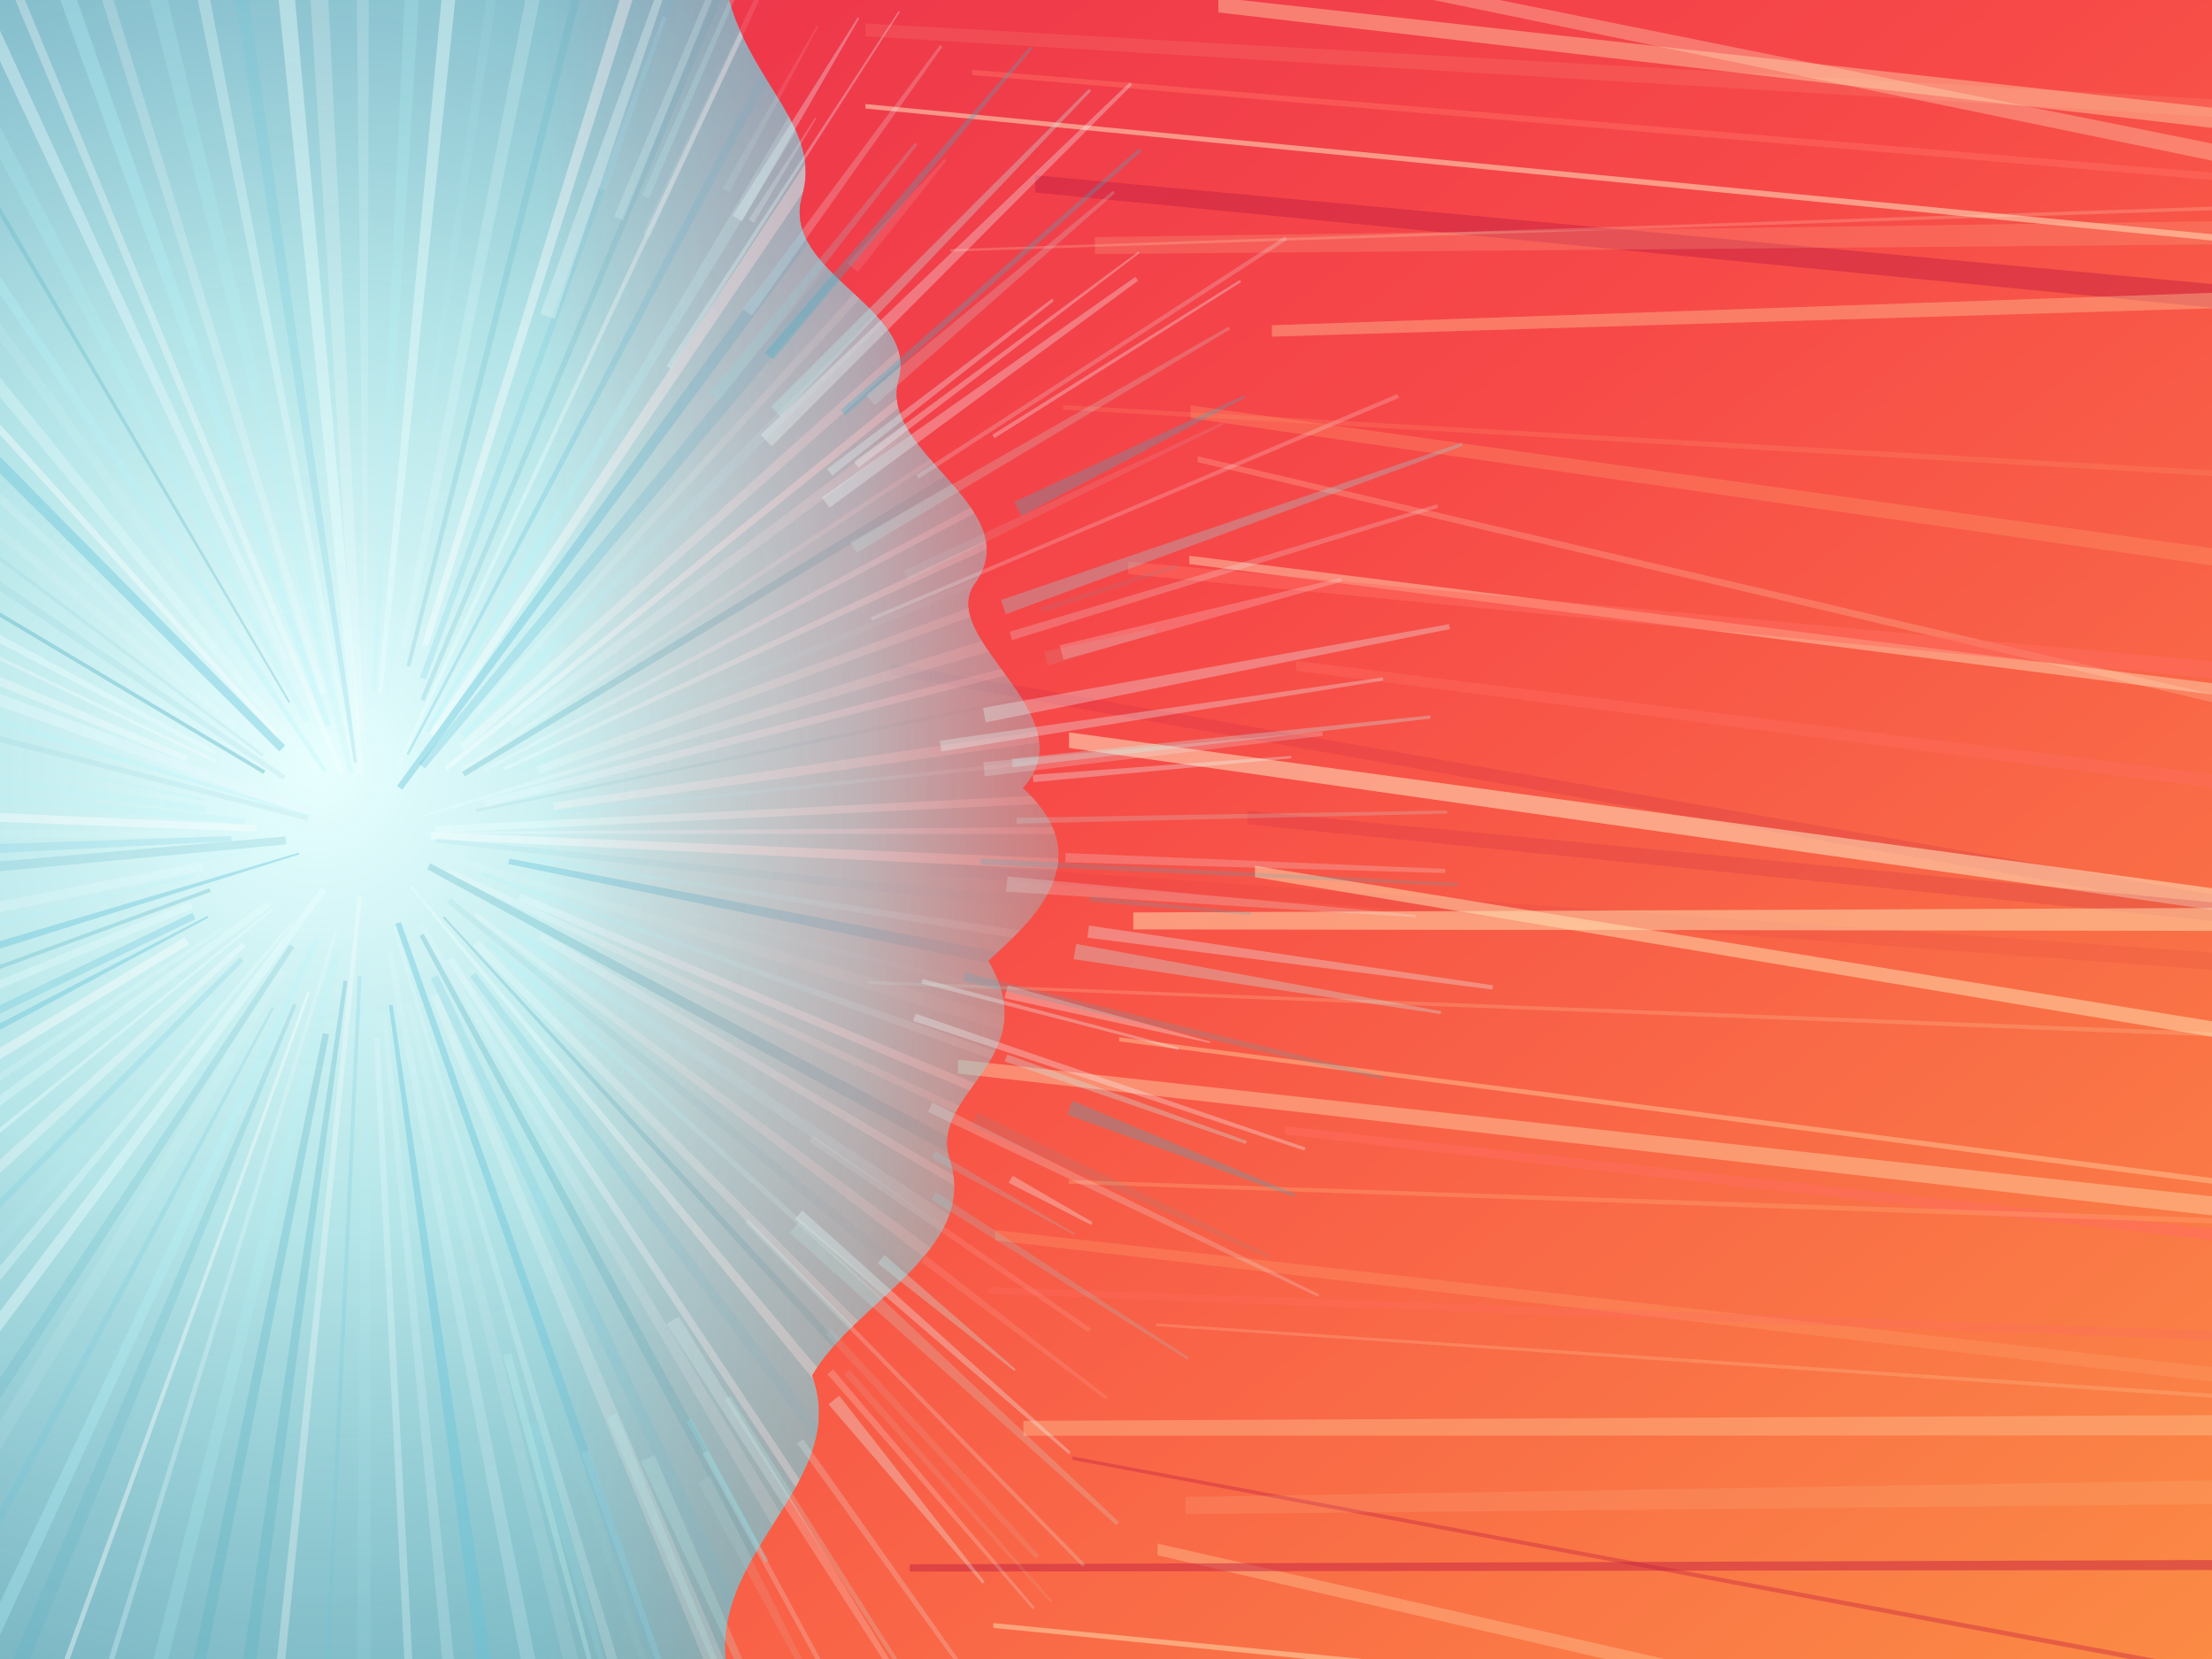
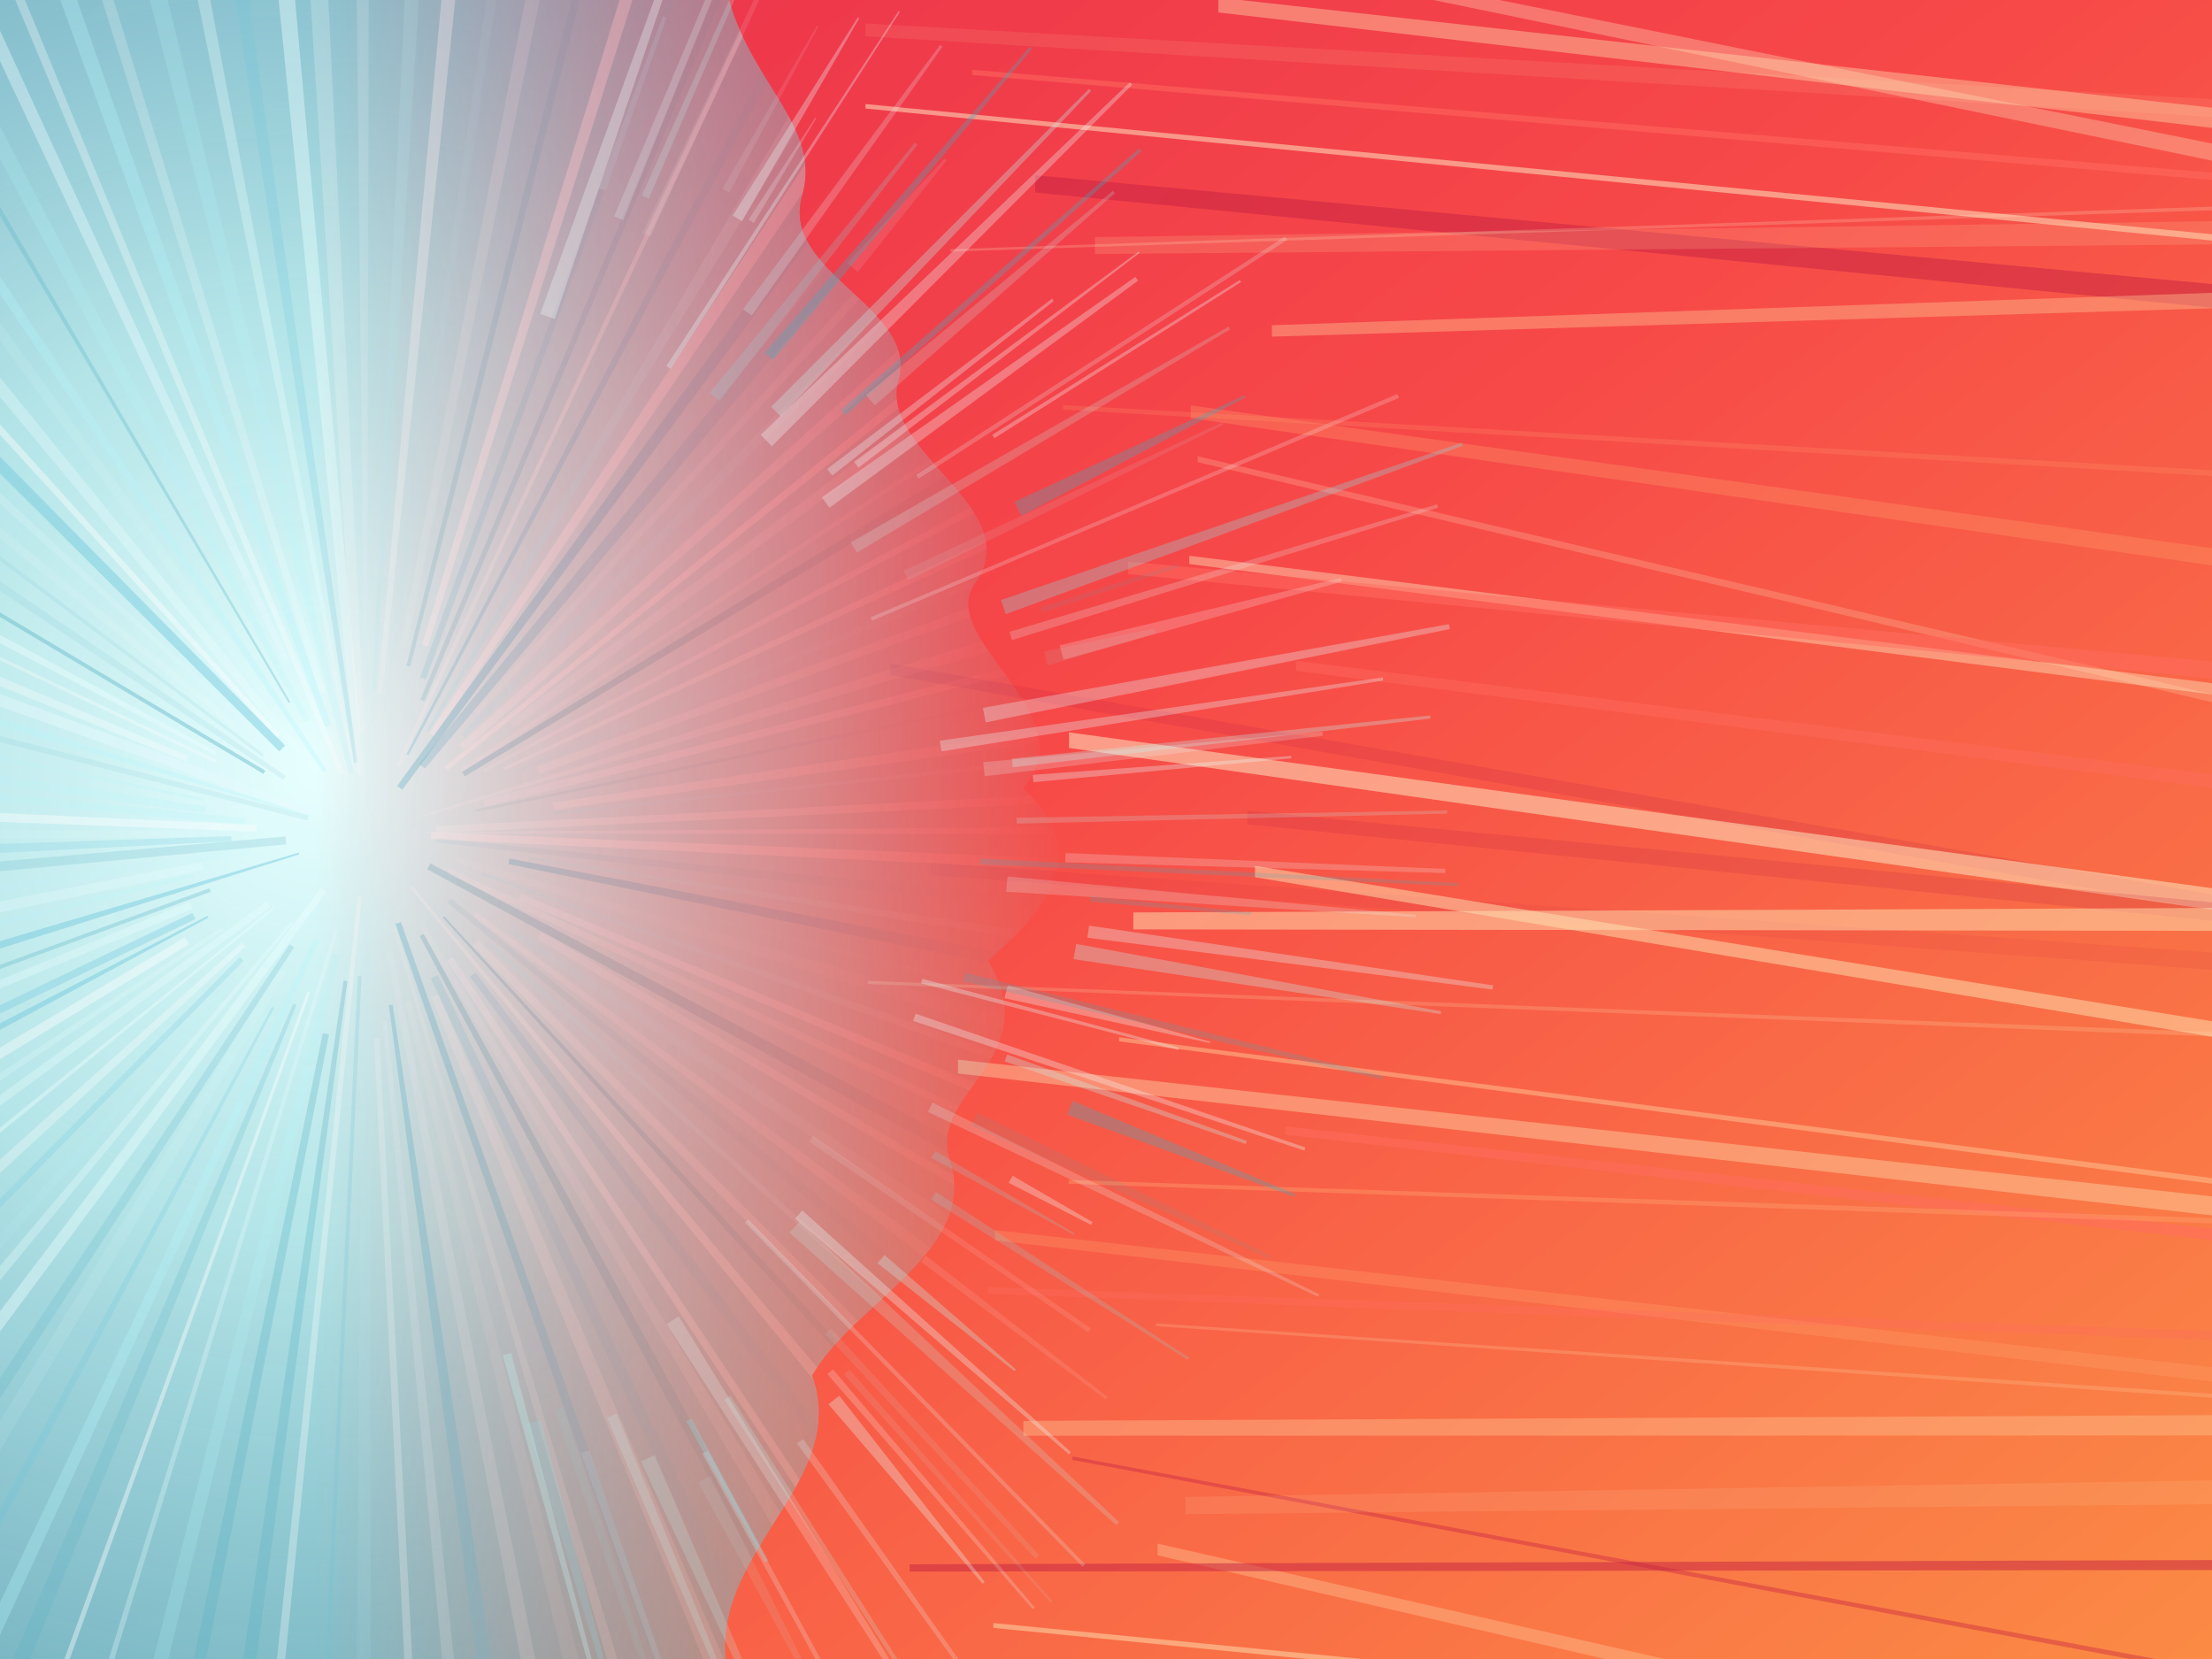
<svg xmlns="http://www.w3.org/2000/svg" width="640" height="480" viewBox="0 0 640 480" aria-hidden="true" role="presentation">
  <defs>
    <linearGradient id="heat" x1="0" y1="0" x2="1" y2="1">
      <stop stop-color="#e92e4d" />
      <stop offset=".46" stop-color="#f74948" />
      <stop offset="1" stop-color="#fb8b45" />
    </linearGradient>
    <radialGradient id="cyanWash" gradientUnits="userSpaceOnUse" cx="92" cy="226" fx="92" fy="222" r="395">
      <stop offset="0" stop-color="#e8ffff" stop-opacity="1" />
      <stop offset=".34" stop-color="#b1ebee" stop-opacity=".96" />
      <stop offset=".7" stop-color="#69c4d4" stop-opacity=".88" />
      <stop offset="1" stop-color="#46b1c6" stop-opacity="0" />
    </radialGradient>
    <linearGradient id="edgeFade" gradientUnits="userSpaceOnUse" x1="0" y1="0" x2="365" y2="0">
      <stop offset="0" stop-color="#ffffff" />
-       <stop offset=".43" stop-color="#ffffff" />
-       <stop offset=".68" stop-color="#b7b7b7" />
+       <stop offset=".25" stop-color="#ffffff" />
+       <stop offset=".65" stop-color="#666666" />
+       <stop offset=".85" stop-color="#000000" />
      <stop offset="1" stop-color="#000000" />
    </linearGradient>
    <mask id="aquaFade" maskUnits="userSpaceOnUse" x="0" y="0" width="640" height="480">
      <rect width="640" height="480" fill="url(#edgeFade)" />
    </mask>
    <clipPath id="aquaClip">
      <path d="M0 0 H211 C218 25 238 37 232 57 C226 79 266 89 260 110 C254 131 298 147 282 169 C271 185 315 207 296 228 C319 249 298 267 286 278 C303 307 268 316 275 336 C283 362 247 377 235 398 C246 428 207 448 210 480 H0Z" />
    </clipPath>
  </defs>
  <rect width="640" height="480" fill="url(#heat)" />
  <g id="warm-speedlines">
    <polygon points="265.5,-56.3 690,-17.1 690,-14.6 265.5,-54.5" fill="#ffc594" opacity="0.4" />
    <polygon points="354.5,-50.6 690,-5.6 690,-2.2 354.5,-48.3" fill="#ff6b60" opacity="0.4" />
    <polygon points="367.7,-37.2 690,-16.6 690,-11.2 367.7,-33.4" fill="#fff0c8" opacity="0.2" />
    <polygon points="363.3,-14.2 690,51.6 690,56.8 363.3,-10.6" fill="#fff0c8" opacity="0.3" />
    <polygon points="352.5,-0.7 690,36.7 690,42.8 352.5,3.6" fill="#ffe1b1" opacity="0.4" />
    <polygon points="250.4,6.8 690,31.5 690,36.8 250.4,10.5" fill="#ffe1b1" opacity="0.1" />
    <polygon points="281.3,20.2 690,54.1 690,56.3 281.3,21.7" fill="#ff6b60" opacity="0.5" />
    <polygon points="250.4,30.1 690,72.6 690,74.5 250.4,31.4" fill="#fff0c8" opacity="0.5" />
    <polygon points="299.5,50.7 690,86.8 690,93.9 299.5,55.7" fill="#c52142" opacity="0.5" />
    <polygon points="316.8,68.6 690,63.3 690,70.3 316.8,73.5" fill="#ffc594" opacity="0.2" />
    <polygon points="274.9,72.1 690,58.1 690,59.2 274.9,72.8" fill="#fff0c8" opacity="0.2" />
    <polygon points="368.0,94.1 690,83.0 690,87.7 368.0,97.4" fill="#ffc594" opacity="0.4" />
    <polygon points="307.6,117.2 690,138.9 690,140.6 307.6,118.5" fill="#ffa06d" opacity="0.2" />
    <polygon points="344.5,117.3 690,165.6 690,170.8 344.5,121.0" fill="#ffa06d" opacity="0.3" />
    <polygon points="346.5,132.0 690,212.6 690,215.0 346.5,133.7" fill="#fff0c8" opacity="0.2" />
    <polygon points="344.1,160.8 690,203.9 690,207.3 344.1,163.2" fill="#fff0c8" opacity="0.4" />
    <polygon points="326.4,162.5 690,196.0 690,201.1 326.4,166.1" fill="#ff6b60" opacity="0.5" />
    <polygon points="375.0,191.2 690,230.2 690,234.3 375.0,194.1" fill="#ff6b60" opacity="0.4" />
    <polygon points="257.6,192.0 690,267.5 690,272.2 257.6,195.3" fill="#c52142" opacity="0.2" />
    <polygon points="309.3,211.9 690,263.8 690,270.3 309.3,216.4" fill="#fff0c8" opacity="0.5" />
    <polygon points="360.9,234.6 690,265.8 690,271.4 360.9,238.5" fill="#c52142" opacity="0.2" />
    <polygon points="269.3,249.6 690,279.1 690,284.3 269.3,253.2" fill="#c52142" opacity="0.1" />
    <polygon points="363.1,250.5 690,303.6 690,308.3 363.1,253.8" fill="#ffe1b1" opacity="0.5" />
    <polygon points="327.9,264.0 690,262.5 690,269.4 327.9,268.9" fill="#ffe1b1" opacity="0.5" />
    <polygon points="251.1,283.8 690,300.5 690,301.8 251.1,284.7" fill="#ffe1b1" opacity="0.2" />
    <polygon points="323.8,300.1 690,347.3 690,349.0 323.8,301.3" fill="#ffc594" opacity="0.5" />
    <polygon points="277.2,306.6 690,351.6 690,357.3 277.2,310.6" fill="#ffe1b1" opacity="0.4" />
    <polygon points="371.9,325.9 690,361.0 690,364.5 371.9,328.3" fill="#ff6b60" opacity="0.5" />
    <polygon points="309.2,341.4 690,354.1 690,355.7 309.2,342.5" fill="#ffa06d" opacity="0.4" />
    <polygon points="287.9,355.9 690,401.2 690,405.5 287.9,358.9" fill="#ffa06d" opacity="0.3" />
    <polygon points="285.9,372.4 690,386.9 690,389.7 285.9,374.3" fill="#ff6b60" opacity="0.3" />
    <polygon points="334.5,382.9 690,406.6 690,407.8 334.5,383.7" fill="#ffe1b1" opacity="0.2" />
    <polygon points="296.1,411.1 690,409.2 690,415.3 296.1,415.4" fill="#ffc594" opacity="0.4" />
    <polygon points="310.3,421.4 690,492.4 690,493.9 310.3,422.4" fill="#c52142" opacity="0.4" />
    <polygon points="343.0,433.1 690,427.5 690,434.7 343.0,438.1" fill="#fff0c8" opacity="0.1" />
    <polygon points="334.9,446.6 690,527.4 690,532.3 334.9,450.0" fill="#ffc594" opacity="0.4" />
    <polygon points="263.2,452.6 690,451.2 690,454.2 263.2,454.7" fill="#c52142" opacity="0.5" />
    <polygon points="287.4,469.6 690,508.8 690,510.9 287.4,471.0" fill="#ffe1b1" opacity="0.5" />
    <polygon points="302.5,497.9 690,579.1 690,584.1 302.5,501.3" fill="#ff6b60" opacity="0.3" />
    <polygon points="307.0,505.2 690,535.6 690,541.4 307.0,509.3" fill="#fff0c8" opacity="0.3" />
    <polygon points="363.7,527.0 690,562.0 690,563.8 363.7,528.3" fill="#ff6b60" opacity="0.2" />
    <polygon points="258.6,538.0 690,550.9 690,556.8 258.6,542.0" fill="#ff6b60" opacity="0.4" />
  </g>
  <g id="aqua-center" clip-path="url(#aquaClip)" mask="url(#aquaFade)">
    <rect width="640" height="480" fill="url(#cyanWash)" />
    <g id="burst">
      <polygon class="cyan-ray" points="123.2,241.2 756.0,241.6 756.0,235.9 123.2,240.7" fill="#e8fafe" opacity="0.4" />
      <polygon class="cyan-ray" points="124.6,242.8 755.2,273.1 755.5,267.1 124.7,240.8" fill="#ffffff" opacity="0.4" />
      <polygon class="cyan-ray" points="126.2,243.8 752.1,312.6 752.9,304.7 126.3,242.5" fill="#65c4da" opacity="0.1" />
      <polygon class="cyan-ray" points="153.0,248.6 747.6,345.1 748.9,336.7 153.0,248.0" fill="#b4f4fa" opacity="0.4" />
      <polygon class="cyan-ray" points="147.1,250.0 742.5,373.0 744.6,362.5 147.4,248.4" fill="#65c4da" opacity="0.4" />
      <polygon class="cyan-ray" points="141.3,250.2 736.0,401.1 737.2,396.3 141.5,249.5" fill="#b4f4fa" opacity="0.1" />
      <polygon class="cyan-ray" points="131.6,249.6 727.3,432.1 730.4,421.7 132.1,247.9" fill="#e8fafe" opacity="0.1" />
      <polygon class="cyan-ray" points="139.2,253.1 717.3,461.9 720.0,454.3 139.4,252.5" fill="#b4f4fa" opacity="0.4" />
      <polygon class="cyan-ray" points="149.9,260.5 704.7,494.1 706.3,490.3 150.7,258.6" fill="#e8fafe" opacity="0.4" />
      <polygon class="cyan-ray" points="129.2,252.8 694.2,517.6 695.6,514.6 129.9,251.2" fill="#ffffff" opacity="0.2" />
      <polygon class="cyan-ray" points="123.6,251.5 676.7,552.3 681.4,543.4 124.5,249.8" fill="#56b1c4" opacity="0.3" />
      <polygon class="cyan-ray" points="155.6,271.7 664.7,573.1 666.2,570.6 156.7,269.7" fill="#e8fafe" opacity="0.3" />
      <polygon class="cyan-ray" points="147.0,269.7 644.0,605.8 648.5,599.0 148.2,267.9" fill="#b4f4fa" opacity="0.3" />
      <polygon class="cyan-ray" points="137.1,265.1 624.0,633.7 629.2,626.7 137.9,264.0" fill="#ffffff" opacity="0.2" />
      <polygon class="cyan-ray" points="129.4,261.2 607.6,654.4 611.4,649.7 130.4,259.9" fill="#56b1c4" opacity="0.1" />
      <polygon class="cyan-ray" points="141.6,273.9 588.4,676.6 590.3,674.5 142.5,272.9" fill="#b4f4fa" opacity="0.4" />
      <polygon class="cyan-ray" points="136.8,273.6 563.1,703.2 565.7,700.5 138.4,272.0" fill="#edffff" opacity="0.3" />
      <polygon class="cyan-ray" points="128.1,265.5 542.7,722.5 547.6,718.0 128.5,265.1" fill="#56b1c4" opacity="0.3" />
      <polygon class="cyan-ray" points="118.6,256.7 517.9,743.9 524.7,738.2 119.1,256.2" fill="#edffff" opacity="0.4" />
      <polygon class="cyan-ray" points="136.0,282.6 493.5,762.9 499.1,758.7 137.6,281.4" fill="#65c4da" opacity="0.2" />
      <polygon class="cyan-ray" points="129.3,278.0 464.1,783.5 466.3,782.0 131.0,276.9" fill="#e8fafe" opacity="0.4" />
      <polygon class="cyan-ray" points="120.9,267.4 435.6,801.2 443.1,796.8 122.2,266.6" fill="#e8fafe" opacity="0.2" />
      <polygon class="cyan-ray" points="121.4,270.8 411.9,814.5 419.0,810.7 122.6,270.2" fill="#56b1c4" opacity="0.3" />
      <polygon class="cyan-ray" points="124.6,283.0 380.6,830.2 387.3,827.0 126.7,282.1" fill="#65c4da" opacity="0.2" />
      <polygon class="cyan-ray" points="124.8,288.5 352.4,842.5 363.1,838.0 126.8,287.7" fill="#ffffff" opacity="0.2" />
      <polygon class="cyan-ray" points="114.4,267.3 319.2,855.0 324.4,853.2 116.0,266.8" fill="#65c4da" opacity="0.4" />
      <polygon class="cyan-ray" points="113.8,268.6 288.2,865.0 294.6,863.0 114.5,268.3" fill="#edffff" opacity="0.2" />
      <polygon class="cyan-ray" points="117.3,290.0 257.2,873.2 266.9,870.8 118.9,289.7" fill="#ffffff" opacity="0.1" />
      <polygon class="cyan-ray" points="111.9,275.4 226.4,879.8 235.2,878.0 113.5,275.1" fill="#e8fafe" opacity="0.2" />
      <polygon class="cyan-ray" points="112.5,290.8 192.2,885.3 202.9,883.8 113.6,290.7" fill="#65c4da" opacity="0.4" />
      <polygon class="cyan-ray" points="110.7,295.3 166.0,888.2 173.9,887.5 112.0,295.1" fill="#e8fafe" opacity="0.2" />
      <polygon class="cyan-ray" points="108.2,300.3 137.0,890.3 140.9,890.1 109.8,300.3" fill="#e8fafe" opacity="0.3" />
      <polygon class="cyan-ray" points="104.9,264.5 100.1,891.0 107.8,891.0 107.0,264.5" fill="#b4f4fa" opacity="0.1" />
      <polygon class="cyan-ray" points="103.5,282.4 74.9,890.3 76.3,890.3 104.6,282.4" fill="#65c4da" opacity="0.2" />
      <polygon class="cyan-ray" points="103.5,259.4 37.0,887.3 41.6,887.8 104.7,259.5" fill="#ffffff" opacity="0.3" />
      <polygon class="cyan-ray" points="99.4,283.7 10.6,884.0 19.8,885.3 100.5,283.9" fill="#56b1c4" opacity="0.3" />
      <polygon class="cyan-ray" points="93.4,298.9 -25.8,877.5 -18.8,878.9 95.2,299.3" fill="#56b1c4" opacity="0.3" />
      <polygon class="cyan-ray" points="96.1,275.9 -54.5,870.9 -47.1,872.7 98.4,276.4" fill="#b4f4fa" opacity="0.2" />
      <polygon class="cyan-ray" points="96.8,269.1 -86.8,861.7 -84.4,862.5 97.8,269.4" fill="#e8fafe" opacity="0.3" />
      <polygon class="cyan-ray" points="88.9,286.9 -116.6,851.7 -114.2,852.6 89.7,287.2" fill="#ffffff" opacity="0.4" />
      <polygon class="cyan-ray" points="84.8,290.4 -149.6,838.6 -139.2,843.0 85.8,290.8" fill="#56b1c4" opacity="0.2" />
      <polygon class="cyan-ray" points="90.9,271.5 -172.5,828.3 -165.0,831.8 92.4,272.2" fill="#b4f4fa" opacity="0.3" />
      <polygon class="cyan-ray" points="78.7,291.3 -203.8,812.5 -197.9,815.6 79.3,291.7" fill="#65c4da" opacity="0.2" />
      <polygon class="cyan-ray" points="80.9,280.1 -236.2,793.7 -227.3,799.1 82.8,281.3" fill="#edffff" opacity="0.1" />
      <polygon class="cyan-ray" points="83.8,273.2 -255.4,781.3 -248.6,785.8 85.1,274.1" fill="#56b1c4" opacity="0.2" />
      <polygon class="cyan-ray" points="92.9,256.8 -287.3,758.5 -280.8,763.4 94.5,258.0" fill="#edffff" opacity="0.4" />
      <polygon class="cyan-ray" points="84.3,266.5 -313.6,737.5 -306.3,743.6 84.9,267.0" fill="#edffff" opacity="0.3" />
      <polygon class="cyan-ray" points="66.5,284.2 -332.1,721.2 -323.8,728.7 67.3,285.0" fill="#b4f4fa" opacity="0.1" />
      <polygon class="cyan-ray" points="69.4,276.9 -352.6,701.7 -350.0,704.2 70.5,278.0" fill="#65c4da" opacity="0.2" />
      <polygon class="cyan-ray" points="70.0,272.7 -378.3,674.6 -371.4,682.1 71.1,273.8" fill="#ffffff" opacity="0.3" />
      <polygon class="cyan-ray" points="78.8,262.7 -400.0,648.9 -397.3,652.3 79.2,263.1" fill="#edffff" opacity="0.4" />
      <polygon class="cyan-ray" points="77.2,260.8 -420.4,622.3 -417.3,626.6 78.3,262.4" fill="#edffff" opacity="0.3" />
      <polygon class="cyan-ray" points="64.1,268.3 -437.2,598.0 -432.9,604.4 64.7,269.1" fill="#edffff" opacity="0.2" />
      <polygon class="cyan-ray" points="53.5,271.2 -452.7,573.2 -449.1,579.3 54.7,273.2" fill="#ffffff" opacity="0.4" />
      <polygon class="cyan-ray" points="60.0,265.0 -471.2,539.9 -466.3,549.1 60.3,265.5" fill="#65c4da" opacity="0.4" />
      <polygon class="cyan-ray" points="55.7,264.1 -480.4,521.4 -478.7,524.9 56.6,265.9" fill="#65c4da" opacity="0.3" />
      <polygon class="cyan-ray" points="54.9,260.9 -495.4,487.7 -494.1,490.7 55.8,262.9" fill="#edffff" opacity="0.3" />
      <polygon class="cyan-ray" points="60.6,257.0 -504.7,463.6 -504.1,465.1 61.0,258.0" fill="#56b1c4" opacity="0.3" />
      <polygon class="cyan-ray" points="86.4,246.7 -517.3,425.5 -514.0,436.2 86.6,247.2" fill="#65c4da" opacity="0.4" />
      <polygon class="cyan-ray" points="55.8,252.8 -525.6,394.5 -524.8,397.7 56.1,253.8" fill="#b4f4fa" opacity="0.2" />
      <polygon class="cyan-ray" points="58.5,249.4 -532.2,364.4 -530.1,374.7 59.0,251.7" fill="#e8fafe" opacity="0.3" />
      <polygon class="cyan-ray" points="72.3,244.9 -537.1,335.8 -536.5,339.8 72.7,247.2" fill="#b4f4fa" opacity="0.1" />
      <polygon class="cyan-ray" points="82.6,242.0 -541.6,296.7 -541.1,302.9 82.8,244.3" fill="#56b1c4" opacity="0.2" />
      <polygon class="cyan-ray" points="66.9,241.9 -543.7,262.7 -543.2,274.2 67.0,243.4" fill="#65c4da" opacity="0.2" />
      <polygon class="cyan-ray" points="56.1,240.3 -544.0,238.0 -544.0,248.3 56.1,242.1" fill="#edffff" opacity="0.1" />
      <polygon class="cyan-ray" points="74.3,238.7 -543.3,209.7 -543.6,217.3 74.2,240.6" fill="#ffffff" opacity="0.4" />
      <polygon class="cyan-ray" points="71.0,236.7 -540.7,175.7 -541.3,182.1 70.8,238.6" fill="#b4f4fa" opacity="0.2" />
      <polygon class="cyan-ray" points="59.7,233.3 -536.8,144.3 -538.0,153.0 59.4,235.3" fill="#b4f4fa" opacity="0.2" />
      <polygon class="cyan-ray" points="59.1,231.1 -530.4,108.5 -531.4,113.4 58.9,231.7" fill="#b4f4fa" opacity="0.2" />
      <polygon class="cyan-ray" points="89.3,236.0 -523.2,77.8 -524.0,81.0 88.9,237.4" fill="#56b1c4" opacity="0.1" />
      <polygon class="cyan-ray" points="89.7,235.8 -514.4,47.0 -517.7,58.0 89.5,236.3" fill="#b4f4fa" opacity="0.3" />
      <polygon class="cyan-ray" points="90.0,234.0 -503.5,15.0 -506.9,24.3 89.2,236.1" fill="#e8fafe" opacity="0.4" />
      <polygon class="cyan-ray" points="54.4,218.7 -492.8,-11.9 -496.6,-2.8 53.7,220.3" fill="#ffffff" opacity="0.3" />
      <polygon class="cyan-ray" points="62.7,219.9 -480.6,-39.0 -481.2,-37.7 62.3,220.7" fill="#ffffff" opacity="0.3" />
      <polygon class="cyan-ray" points="62.7,217.5 -466.0,-67.7 -471.1,-58.2 62.2,218.4" fill="#edffff" opacity="0.4" />
      <polygon class="cyan-ray" points="76.8,223.0 -452.0,-92.4 -452.7,-91.2 76.2,223.9" fill="#56b1c4" opacity="0.4" />
      <polygon class="cyan-ray" points="82.7,224.5 -430.9,-125.4 -435.2,-119.1 81.9,225.6" fill="#56b1c4" opacity="0.1" />
      <polygon class="cyan-ray" points="76.3,218.2 -413.4,-149.7 -415.0,-147.6 75.8,218.9" fill="#56b1c4" opacity="0.1" />
      <polygon class="cyan-ray" points="68.2,209.0 -394.4,-173.8 -399.6,-167.5 67.2,210.2" fill="#ffffff" opacity="0.1" />
      <polygon class="cyan-ray" points="87.4,223.7 -370.6,-201.1 -377.4,-193.6 87.1,224.1" fill="#e8fafe" opacity="0.2" />
      <polygon class="cyan-ray" points="82.5,215.7 -349.9,-222.3 -355.5,-216.8 80.8,217.4" fill="#65c4da" opacity="0.4" />
      <polygon class="cyan-ray" points="81.0,212.6 -329.0,-242.0 -333.0,-238.4 80.1,213.4" fill="#ffffff" opacity="0.4" />
      <polygon class="cyan-ray" points="91.8,222.2 -303.3,-264.0 -310.3,-258.2 90.3,223.4" fill="#edffff" opacity="0.3" />
      <polygon class="cyan-ray" points="95.7,225.1 -275.0,-285.6 -279.9,-282.0 93.9,226.4" fill="#e8fafe" opacity="0.1" />
      <polygon class="cyan-ray" points="94.6,222.8 -252.5,-301.2 -258.3,-297.3 93.5,223.5" fill="#b4f4fa" opacity="0.3" />
      <polygon class="cyan-ray" points="84.0,203.1 -222.6,-319.8 -225.4,-318.2 83.5,203.4" fill="#56b1c4" opacity="0.3" />
      <polygon class="cyan-ray" points="89.5,208.2 -194.1,-335.6 -203.5,-330.6 88.0,208.9" fill="#b4f4fa" opacity="0.2" />
      <polygon class="cyan-ray" points="83.8,191.1 -164.9,-349.8 -171.7,-346.7 82.1,191.9" fill="#e8fafe" opacity="0.4" />
      <polygon class="cyan-ray" points="99.5,223.4 -141.5,-360.0 -145.5,-358.4 98.1,223.9" fill="#ffffff" opacity="0.3" />
      <polygon class="cyan-ray" points="95.8,209.8 -108.3,-372.7 -117.2,-369.5 94.1,210.4" fill="#b4f4fa" opacity="0.3" />
      <polygon class="cyan-ray" points="94.3,200.2 -83.9,-380.6 -89.5,-378.9 92.6,200.8" fill="#ffffff" opacity="0.2" />
      <polygon class="cyan-ray" points="102.5,223.5 -45.9,-391.0 -56.5,-388.4 100.9,223.8" fill="#b4f4fa" opacity="0.2" />
      <polygon class="cyan-ray" points="103.0,223.5 -14.2,-397.8 -22.6,-396.2 102.3,223.7" fill="#edffff" opacity="0.3" />
      <polygon class="cyan-ray" points="103.5,220.5 14.4,-402.5 5.6,-401.2 102.4,220.7" fill="#65c4da" opacity="0.2" />
      <polygon class="cyan-ray" points="105.4,224.2 49.1,-406.5 39.4,-405.6 103.4,224.3" fill="#edffff" opacity="0.4" />
      <polygon class="cyan-ray" points="105.5,212.2 74.8,-408.3 64.0,-407.7 103.3,212.3" fill="#ffffff" opacity="0.2" />
      <polygon class="cyan-ray" points="106.2,217.3 107.6,-409.0 98.8,-409.0 105.6,217.3" fill="#e8fafe" opacity="0.2" />
      <polygon class="cyan-ray" points="108.7,200.0 146.6,-407.7 136.2,-408.3 107.7,199.9" fill="#b4f4fa" opacity="0.2" />
      <polygon class="cyan-ray" points="110.6,200.6 174.4,-405.4 165.0,-406.3 109.3,200.5" fill="#edffff" opacity="0.4" />
      <polygon class="cyan-ray" points="111.4,206.7 206.0,-401.3 198.7,-402.4 110.9,206.6" fill="#b4f4fa" opacity="0.1" />
      <polygon class="cyan-ray" points="117.7,187.4 237.3,-395.6 228.8,-397.3 115.8,187.1" fill="#edffff" opacity="0.2" />
      <polygon class="cyan-ray" points="118.7,192.9 266.6,-388.9 262.0,-390.0 117.6,192.6" fill="#56b1c4" opacity="0.2" />
      <polygon class="cyan-ray" points="123.8,187.0 302.8,-378.5 295.9,-380.6 122.1,186.5" fill="#ffffff" opacity="0.4" />
      <polygon class="cyan-ray" points="123.2,196.6 330.1,-369.2 328.4,-369.8 121.5,196.0" fill="#65c4da" opacity="0.2" />
      <polygon class="cyan-ray" points="122.8,202.9 359.6,-357.5 356.7,-358.7 121.6,202.4" fill="#56b1c4" opacity="0.2" />
      <polygon class="cyan-ray" points="115.5,222.0 383.3,-346.9 381.3,-347.8 114.6,221.6" fill="#edffff" opacity="0.4" />
      <polygon class="cyan-ray" points="118.2,218.5 411.7,-332.6 406.2,-335.5 117.6,218.2" fill="#65c4da" opacity="0.3" />
      <polygon class="cyan-ray" points="124.1,211.8 445.2,-313.5 436.4,-318.8 123.3,211.3" fill="#b4f4fa" opacity="0.4" />
      <polygon class="cyan-ray" points="125.7,213.1 471.0,-296.8 463.5,-301.9 124.3,212.1" fill="#ffffff" opacity="0.4" />
      <polygon class="cyan-ray" points="116.4,228.5 494.1,-280.4 487.6,-285.2 114.9,227.4" fill="#65c4da" opacity="0.4" />
      <polygon class="cyan-ray" points="122.9,222.4 526.0,-255.1 518.2,-261.6 121.3,221.0" fill="#65c4da" opacity="0.3" />
      <polygon class="cyan-ray" points="138.3,206.6 546.4,-237.1 542.6,-240.6 137.3,205.8" fill="#edffff" opacity="0.2" />
      <polygon class="cyan-ray" points="134.7,213.5 567.7,-216.6 562.3,-222.0 133.4,212.2" fill="#b4f4fa" opacity="0.3" />
      <polygon class="cyan-ray" points="134.4,217.0 592.2,-190.5 588.8,-194.3 133.0,215.4" fill="#ffffff" opacity="0.3" />
      <polygon class="cyan-ray" points="129.4,222.9 613.1,-165.7 609.9,-169.6 128.6,221.9" fill="#ffffff" opacity="0.4" />
      <polygon class="cyan-ray" points="148.7,210.6 629.1,-144.8 625.6,-149.5 147.3,208.8" fill="#e8fafe" opacity="0.3" />
      <polygon class="cyan-ray" points="134.0,223.3 649.2,-115.9 648.4,-117.2 133.3,222.3" fill="#ffffff" opacity="0.2" />
      <polygon class="cyan-ray" points="134.5,224.6 663.2,-93.7 660.0,-99.1 133.7,223.3" fill="#56b1c4" opacity="0.3" />
      <polygon class="cyan-ray" points="140.1,223.4 681.0,-62.2 678.6,-66.7 139.7,222.6" fill="#e8fafe" opacity="0.4" />
      <polygon class="cyan-ray" points="146.0,222.9 696.8,-30.1 694.0,-36.1 145.6,222.1" fill="#edffff" opacity="0.4" />
      <polygon class="cyan-ray" points="150.1,223.5 707.9,-4.4 706.3,-8.2 149.7,222.4" fill="#b4f4fa" opacity="0.2" />
      <polygon class="cyan-ray" points="156.0,223.9 717.1,19.5 715.8,16.0 155.2,221.8" fill="#edffff" opacity="0.3" />
      <polygon class="cyan-ray" points="122.3,236.4 730.0,58.8 726.7,47.9 122.1,235.8" fill="#edffff" opacity="0.3" />
      <polygon class="cyan-ray" points="140.3,233.5 736.5,83.0 736.0,80.9 139.7,231.4" fill="#e8fafe" opacity="0.4" />
      <polygon class="cyan-ray" points="137.8,234.9 743.1,111.9 742.7,110.0 137.6,234.1" fill="#56b1c4" opacity="0.1" />
      <polygon class="cyan-ray" points="160.3,234.3 750.0,152.6 749.0,145.7 160.0,232.2" fill="#ffffff" opacity="0.3" />
      <polygon class="cyan-ray" points="159.7,235.7 752.6,174.3 752.3,171.4 159.6,235.0" fill="#b4f4fa" opacity="0.4" />
      <polygon class="cyan-ray" points="126.0,241.0 755.3,210.7 755.1,207.3 125.9,239.0" fill="#edffff" opacity="0.4" />
    </g>
  </g>
  <g id="painted-feather-edge">
    <polygon class="ink-fray" points="160.5,92.3 206.2,-43.0 205.0,-43.4 156.3,90.8" fill="#f3ffff" opacity="0.3" />
    <polygon class="ink-fray" points="175.2,55.1 192.9,5.1 191.8,4.6 173.2,54.4" fill="#f3ffff" opacity="0.1" />
    <polygon class="ink-fray" points="180.3,63.7 221.0,-37.3 219.9,-37.8 177.7,62.6" fill="#e8ffff" opacity="0.2" />
    <polygon class="ink-fray" points="187.7,57.5 240.0,-63.8 239.6,-64.0 185.7,56.6" fill="#c2f6f2" opacity="0.2" />
    <polygon class="ink-fray" points="188.2,68.5 233.1,-29.2 232.2,-29.6 185.9,67.5" fill="#f3ffff" opacity="0.1" />
    <polygon class="ink-fray" points="211.0,55.7 236.8,7.6 236.4,7.4 209.0,54.6" fill="#e8ffff" opacity="0.1" />
    <polygon class="ink-fray" points="214.7,64.0 248.6,5.3 248.2,5.0 212.0,62.4" fill="#e8ffff" opacity="0.3" />
    <polygon class="ink-fray" points="194.0,106.7 260.4,3.4 260.0,3.2 192.8,105.9" fill="#e8ffff" opacity="0.3" />
    <polygon class="ink-fray" points="218.1,64.5 236.2,34.2 235.9,34.0 216.6,63.5" fill="#f3ffff" opacity="0.2" />
    <polygon class="ink-fray" points="217.5,91.3 272.7,13.5 272.0,13.0 215.0,89.5" fill="#e8ffff" opacity="0.2" />
    <polygon class="ink-fray" points="208.2,116.0 265.4,41.9 264.7,41.3 205.3,113.7" fill="#8ddde5" opacity="0.2" />
    <polygon class="ink-fray" points="248.2,78.7 273.9,46.4 273.3,45.9 245.1,76.1" fill="#e8ffff" opacity="0.1" />
    <polygon class="ink-fray" points="223.7,104.1 298.7,14.0 298.0,13.5 221.3,102.1" fill="#38afc5" opacity="0.3" />
    <polygon class="ink-fray" points="225.9,120.5 315.7,26.3 315.1,25.7 223.1,117.7" fill="#c2f6f2" opacity="0.3" />
    <polygon class="ink-fray" points="223.3,129.1 327.6,24.5 326.9,23.8 220.1,125.8" fill="#f3ffff" opacity="0.3" />
    <polygon class="ink-fray" points="244.6,120.2 330.3,43.7 329.6,42.9 243.3,118.6" fill="#38afc5" opacity="0.3" />
    <polygon class="ink-fray" points="253.1,117.3 322.6,55.9 322.0,55.2 250.6,114.3" fill="#c2f6f2" opacity="0.2" />
    <polygon class="ink-fray" points="240.8,137.6 304.9,87.1 304.4,86.4 239.3,135.7" fill="#e8ffff" opacity="0.3" />
    <polygon class="ink-fray" points="248.4,135.3 329.7,73.2 329.4,72.8 247.1,133.6" fill="#f3ffff" opacity="0.3" />
    <polygon class="ink-fray" points="240.0,146.9 329.3,81.2 328.5,80.1 237.8,143.9" fill="#f3ffff" opacity="0.3" />
    <polygon class="ink-fray" points="265.8,138.5 372.4,69.4 371.8,68.4 265.1,137.4" fill="#e8ffff" opacity="0.2" />
    <polygon class="ink-fray" points="287.7,126.8 359.1,81.6 358.7,81.0 287.1,125.8" fill="#f3ffff" opacity="0.3" />
    <polygon class="ink-fray" points="247.9,159.9 355.9,95.3 355.5,94.5 246.1,156.9" fill="#c2f6f2" opacity="0.2" />
    <polygon class="ink-fray" points="295.5,149.3 360.3,115.0 360.0,114.4 293.5,145.2" fill="#38afc5" opacity="0.3" />
    <polygon class="ink-fray" points="262.8,167.9 354.0,122.9 353.6,122.2 261.5,165.1" fill="#c2f6f2" opacity="0.1" />
    <polygon class="ink-fray" points="252.3,179.6 404.8,115.1 404.3,114.0 251.9,178.6" fill="#f3ffff" opacity="0.2" />
    <polygon class="ink-fray" points="291.0,177.7 423.2,129.0 422.9,128.1 289.6,173.6" fill="#8ddde5" opacity="0.3" />
    <polygon class="ink-fray" points="301.6,177.2 341.0,164.2 340.6,163.1 301.1,175.7" fill="#38afc5" opacity="0.1" />
    <polygon class="ink-fray" points="292.8,185.2 416.1,146.9 415.8,145.9 292.1,182.8" fill="#e8ffff" opacity="0.2" />
    <polygon class="ink-fray" points="303.1,192.6 334.3,183.2 334.0,181.8 302.1,188.5" fill="#8ddde5" opacity="0.1" />
    <polygon class="ink-fray" points="307.7,190.9 388.2,168.3 387.9,167.2 306.6,186.7" fill="#f3ffff" opacity="0.2" />
    <polygon class="ink-fray" points="285.2,209.0 419.5,182.0 419.2,180.6 284.4,204.8" fill="#e8ffff" opacity="0.3" />
    <polygon class="ink-fray" points="272.4,217.4 400.2,196.9 400.1,196.0 271.9,214.3" fill="#e8ffff" opacity="0.3" />
    <polygon class="ink-fray" points="284.9,224.6 382.7,212.9 382.6,211.7 284.5,220.5" fill="#e8ffff" opacity="0.2" />
    <polygon class="ink-fray" points="293.0,222.0 413.9,207.9 413.8,207.0 292.8,219.5" fill="#c2f6f2" opacity="0.3" />
    <polygon class="ink-fray" points="299.0,226.3 373.6,219.4 373.6,218.7 298.8,224.2" fill="#e8ffff" opacity="0.3" />
    <polygon class="ink-fray" points="294.2,238.3 418.7,235.4 418.7,234.5 294.1,236.6" fill="#c2f6f2" opacity="0.2" />
    <polygon class="ink-fray" points="308.2,249.5 418.1,252.6 418.2,251.4 308.3,246.8" fill="#f3ffff" opacity="0.2" />
    <polygon class="ink-fray" points="283.6,250.1 421.8,256.4 421.9,255.5 283.7,248.4" fill="#38afc5" opacity="0.2" />
    <polygon class="ink-fray" points="291.1,258.0 409.7,265.4 409.7,264.7 291.5,253.6" fill="#e8ffff" opacity="0.2" />
    <polygon class="ink-fray" points="315.3,260.9 361.9,264.8 362.0,264.0 315.4,259.3" fill="#38afc5" opacity="0.2" />
    <polygon class="ink-fray" points="314.6,271.3 431.8,286.3 432.0,285.1 315.1,267.8" fill="#e8ffff" opacity="0.3" />
    <polygon class="ink-fray" points="310.6,277.5 416.8,293.4 417.0,292.6 311.4,273.1" fill="#c2f6f2" opacity="0.3" />
    <polygon class="ink-fray" points="290.6,288.8 350.1,301.8 350.2,301.4 291.6,285.1" fill="#f3ffff" opacity="0.3" />
    <polygon class="ink-fray" points="278.6,283.9 400.0,312.4 400.3,311.3 279.2,281.4" fill="#38afc5" opacity="0.2" />
    <polygon class="ink-fray" points="266.5,284.5 340.9,303.8 341.1,303.1 266.9,283.2" fill="#e8ffff" opacity="0.3" />
    <polygon class="ink-fray" points="264.2,295.4 377.4,332.9 377.7,332.0 264.9,293.3" fill="#f3ffff" opacity="0.3" />
    <polygon class="ink-fray" points="290.7,307.1 360.4,331.0 360.8,330.1 291.4,305.1" fill="#c2f6f2" opacity="0.3" />
    <polygon class="ink-fray" points="308.8,322.5 374.5,346.3 374.8,345.5 310.3,318.5" fill="#38afc5" opacity="0.3" />
    <polygon class="ink-fray" points="268.5,321.7 381.3,375.2 381.7,374.5 269.8,319.0" fill="#e8ffff" opacity="0.2" />
    <polygon class="ink-fray" points="281.0,325.7 367.4,364.2 367.7,363.4 282.8,321.9" fill="#38afc5" opacity="0.1" />
    <polygon class="ink-fray" points="291.8,342.2 315.7,354.4 316.1,353.6 293.0,340.2" fill="#f3ffff" opacity="0.3" />
    <polygon class="ink-fray" points="269.5,335.0 310.8,357.3 311.0,356.9 270.7,333.1" fill="#8ddde5" opacity="0.2" />
    <polygon class="ink-fray" points="269.5,347.1 343.6,393.4 344.0,392.8 270.8,344.9" fill="#8ddde5" opacity="0.2" />
    <polygon class="ink-fray" points="234.1,330.3 314.9,385.5 315.7,384.4 235.2,328.6" fill="#f3ffff" opacity="0.1" />
    <polygon class="ink-fray" points="266.5,365.1 319.9,404.9 320.5,404.2 267.9,363.3" fill="#e8ffff" opacity="0.1" />
    <polygon class="ink-fray" points="253.9,365.5 293.5,396.7 293.9,396.2 255.9,363.1" fill="#c2f6f2" opacity="0.3" />
    <polygon class="ink-fray" points="230.1,352.6 309.3,420.8 309.8,420.1 232.1,350.2" fill="#e8ffff" opacity="0.3" />
    <polygon class="ink-fray" points="228.4,356.6 323.0,441.3 323.8,440.4 231.4,353.4" fill="#c2f6f2" opacity="0.2" />
    <polygon class="ink-fray" points="215.5,353.7 313.2,453.3 314.0,452.6 216.5,352.8" fill="#e8ffff" opacity="0.2" />
    <polygon class="ink-fray" points="238.8,386.0 299.6,451.0 300.7,450.0 240.4,384.4" fill="#c2f6f2" opacity="0.1" />
    <polygon class="ink-fray" points="244.2,397.7 304.0,463.7 304.5,463.2 245.8,396.3" fill="#c2f6f2" opacity="0.1" />
    <polygon class="ink-fray" points="239.4,397.6 298.8,465.6 299.4,465.1 241.0,396.2" fill="#f3ffff" opacity="0.2" />
    <polygon class="ink-fray" points="239.7,406.3 284.3,458.2 284.9,457.7 242.8,403.8" fill="#e8ffff" opacity="0.3" />
    <polygon class="ink-fray" points="230.6,417.6 285.5,493.4 286.3,492.8 232.4,416.4" fill="#e8ffff" opacity="0.2" />
    <polygon class="ink-fray" points="209.6,405.0 273.3,503.3 274.1,502.8 211.3,403.8" fill="#c2f6f2" opacity="0.2" />
    <polygon class="ink-fray" points="192.9,383.1 276.8,513.3 277.5,512.9 196.4,380.9" fill="#f3ffff" opacity="0.2" />
    <polygon class="ink-fray" points="203.2,420.6 256.1,516.6 256.9,516.1 204.8,419.7" fill="#e8ffff" opacity="0.2" />
    <polygon class="ink-fray" points="198.6,411.2 221.3,452.1 222.3,451.5 200.0,410.4" fill="#8ddde5" opacity="0.3" />
    <polygon class="ink-fray" points="202.0,428.9 238.5,495.6 239.5,495.1 205.5,427.0" fill="#c2f6f2" opacity="0.1" />
    <polygon class="ink-fray" points="185.4,422.8 232.8,523.4 233.3,523.2 189.4,421.0" fill="#c2f6f2" opacity="0.2" />
    <polygon class="ink-fray" points="175.6,410.2 224.9,524.9 225.7,524.6 178.4,409.0" fill="#c2f6f2" opacity="0.2" />
    <polygon class="ink-fray" points="168.1,420.4 201.0,511.9 202.1,511.5 170.5,419.6" fill="#e8ffff" opacity="0.1" />
    <polygon class="ink-fray" points="160.5,407.9 210.9,556.4 212.2,556.0 163.0,407.1" fill="#8ddde5" opacity="0.1" />
    <polygon class="ink-fray" points="152.4,412.0 181.6,507.9 182.0,507.7 156.5,410.8" fill="#8ddde5" opacity="0.2" />
    <polygon class="ink-fray" points="145.5,392.1 185.4,536.5 186.0,536.4 147.9,391.5" fill="#c2f6f2" opacity="0.3" />
  </g>
</svg>
